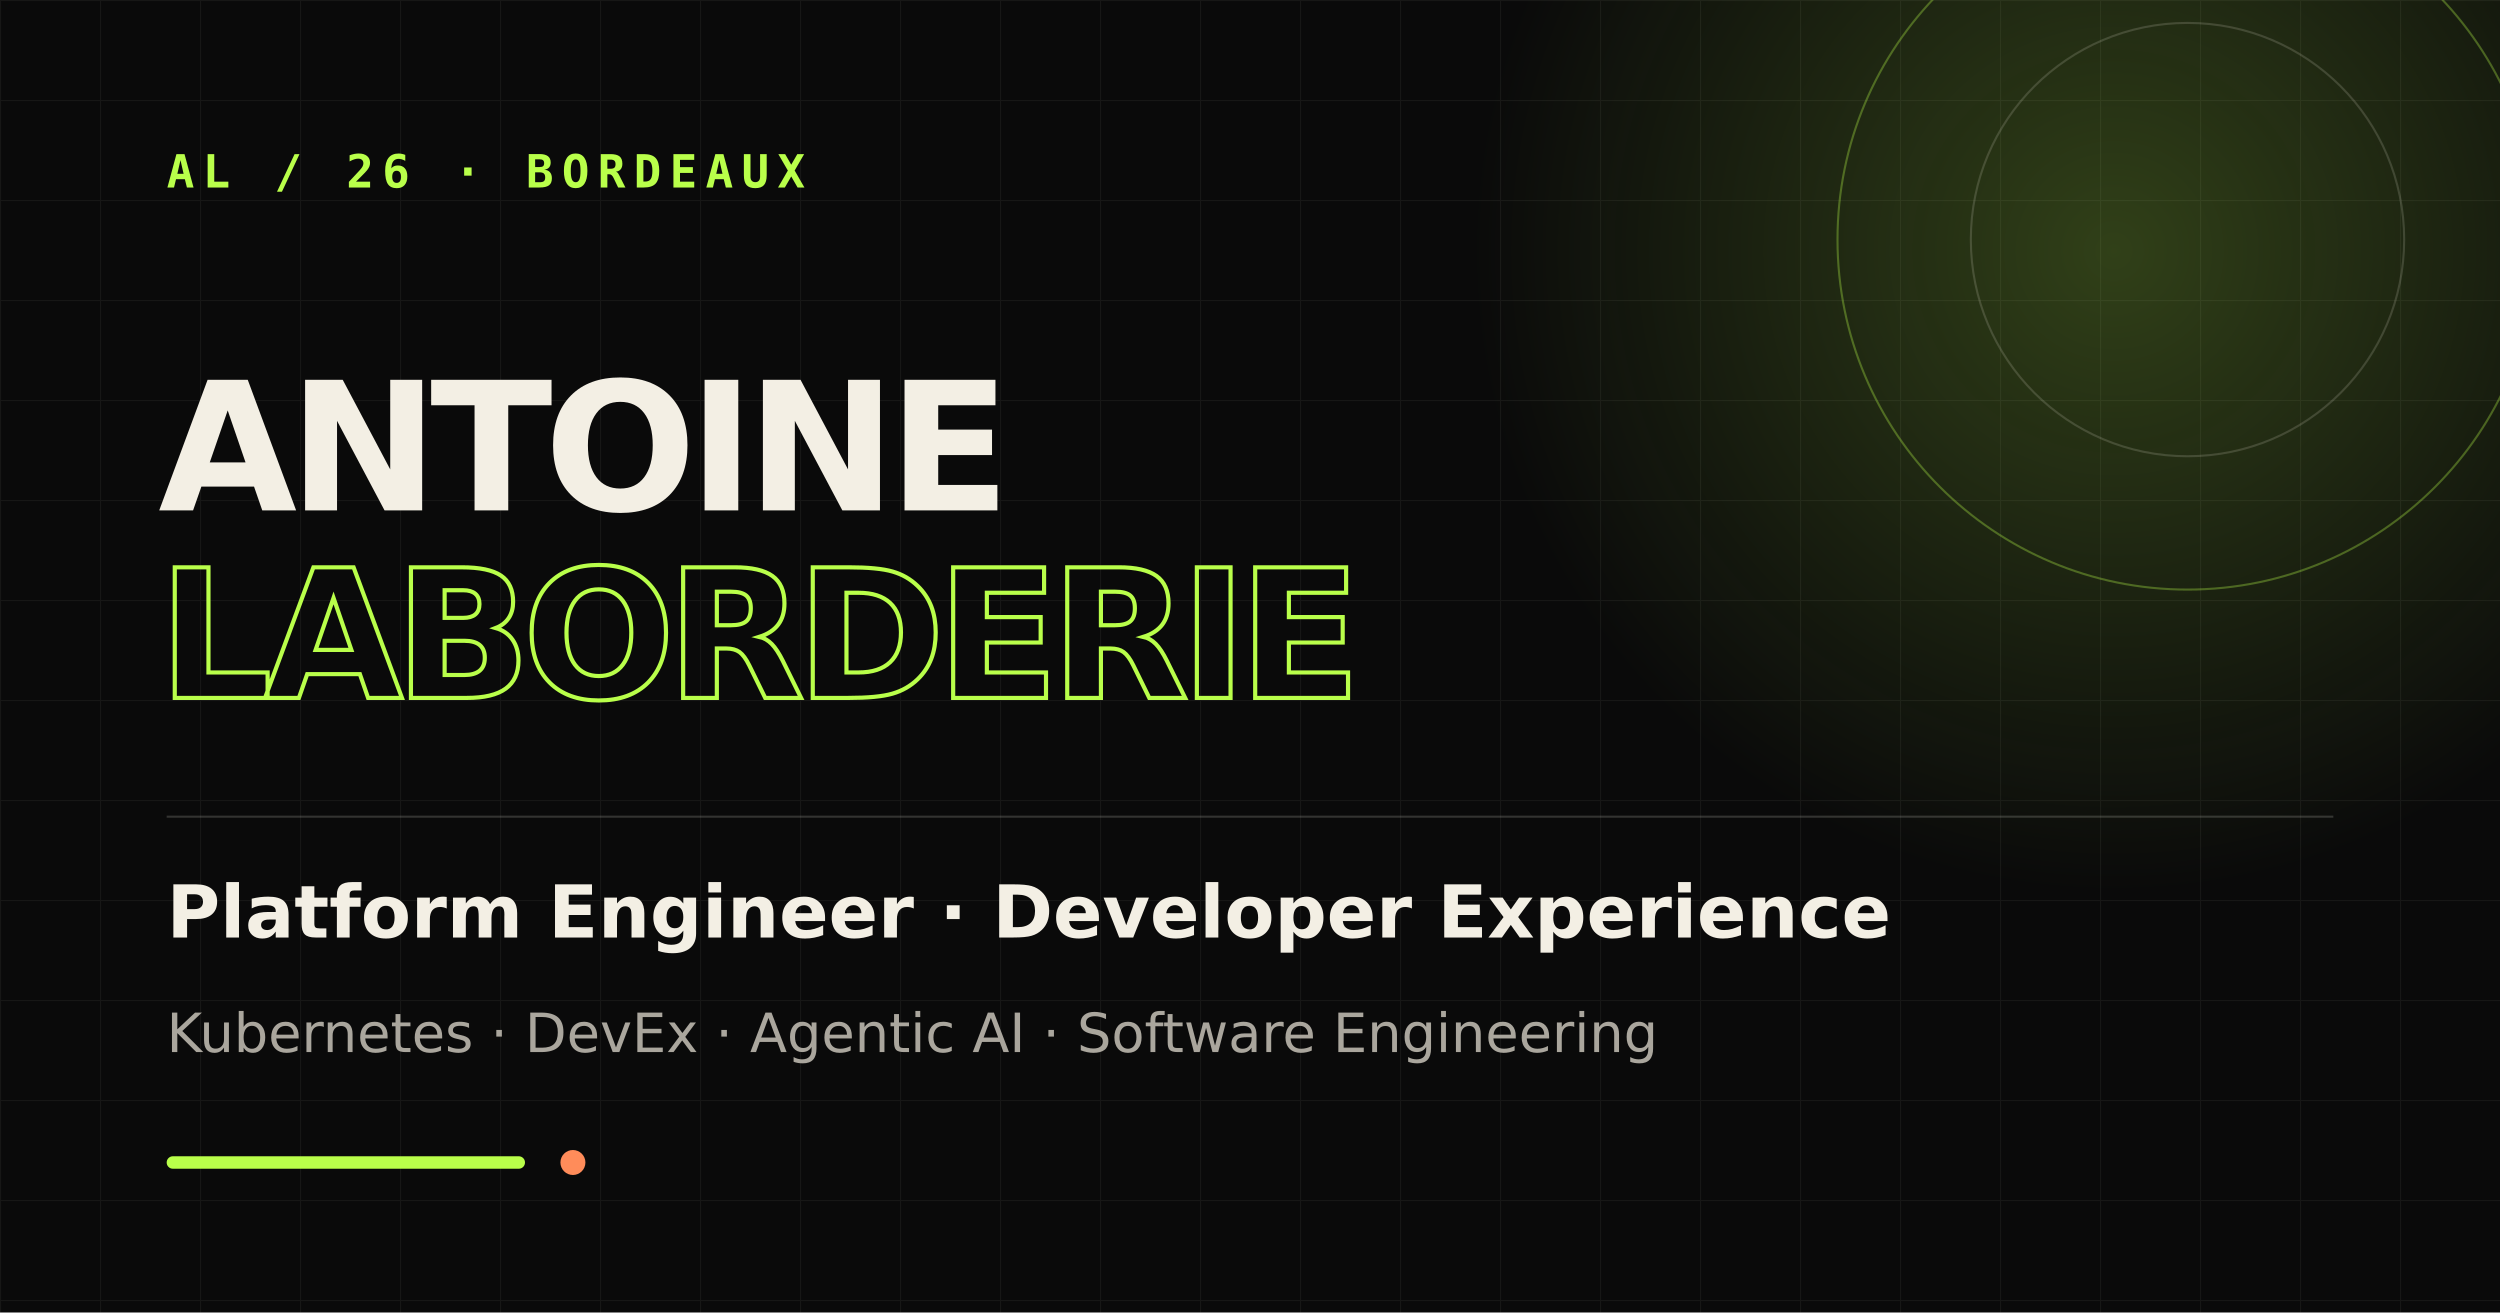
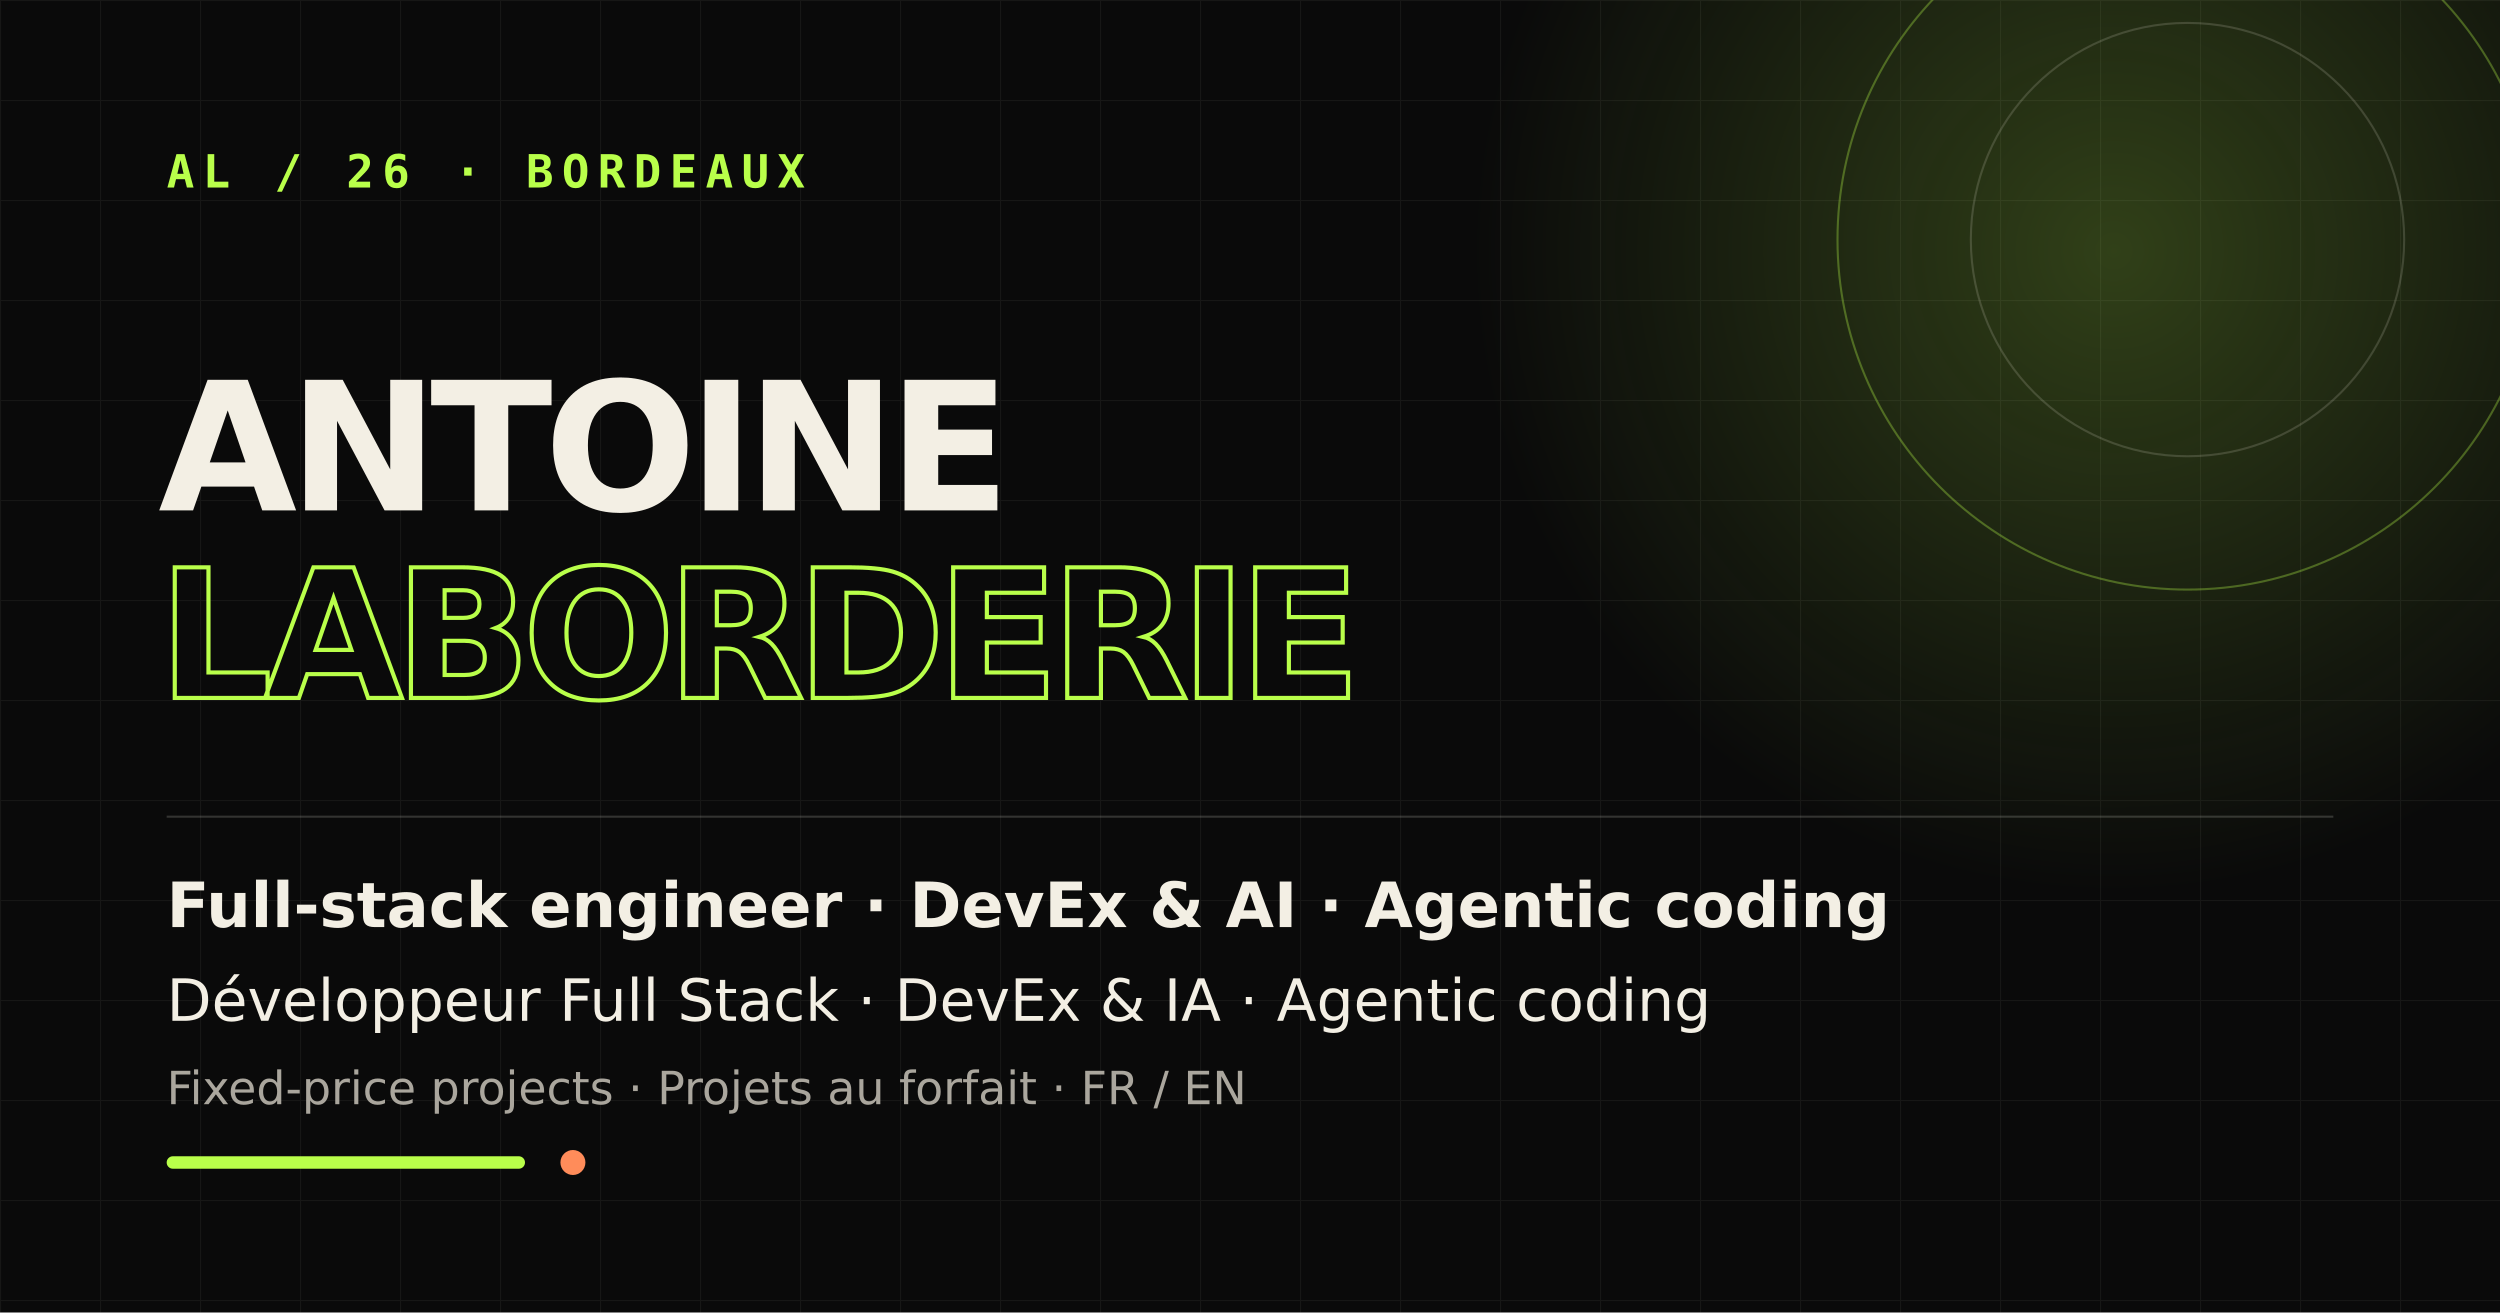
<svg xmlns="http://www.w3.org/2000/svg" width="1200" height="630" viewBox="0 0 1200 630">
  <defs>
    <radialGradient id="signal" cx="50%" cy="50%" r="50%">
      <stop offset="0" stop-color="#b9ff4a" stop-opacity="0.22" />
      <stop offset="1" stop-color="#b9ff4a" stop-opacity="0" />
    </radialGradient>
    <pattern id="grid" width="48" height="48" patternUnits="userSpaceOnUse">
      <path d="M 48 0 L 0 0 0 48" fill="none" stroke="#f3efe4" stroke-opacity="0.06" />
    </pattern>
  </defs>
  <rect width="1200" height="630" fill="#0a0a0a" />
  <rect width="1200" height="630" fill="url(#grid)" />
  <circle cx="1015" cy="120" r="310" fill="url(#signal)" />
  <circle cx="1050" cy="115" r="168" fill="none" stroke="#b9ff4a" stroke-opacity="0.32" />
  <circle cx="1050" cy="115" r="104" fill="none" stroke="#f3efe4" stroke-opacity="0.16" />
  <text x="80" y="90" fill="#b9ff4a" font-family="monospace" font-size="22" font-weight="700" letter-spacing="4">AL / 26 · BORDEAUX</text>
  <text x="76" y="245" fill="#f3efe4" font-family="DejaVu Sans, sans-serif" font-size="86" font-weight="800" letter-spacing="-4">ANTOINE</text>
  <text x="76" y="335" fill="none" stroke="#b9ff4a" stroke-width="2" font-family="DejaVu Sans, sans-serif" font-size="86" font-weight="800" letter-spacing="-4">LABORDERIE</text>
  <line x1="80" y1="392" x2="1120" y2="392" stroke="#f3efe4" stroke-opacity="0.18" />
-   <text x="80" y="450" fill="#f3efe4" font-family="DejaVu Sans, sans-serif" font-size="35" font-weight="700">Platform Engineer · Developer Experience</text>
-   <text x="80" y="505" fill="#aaa69d" font-family="DejaVu Sans, sans-serif" font-size="26">Kubernetes · DevEx · Agentic AI · Software Engineering</text>
+   <text x="80" y="445" fill="#f3efe4" font-family="DejaVu Sans, sans-serif" font-size="30" font-weight="700">Full-stack engineer · DevEx &amp; AI · Agentic coding</text>
+   <text x="80" y="490" fill="#f3efe4" font-family="DejaVu Sans, sans-serif" font-size="28">Développeur Full Stack · DevEx &amp; IA · Agentic coding</text>
+   <text x="80" y="530" fill="#aaa69d" font-family="DejaVu Sans, sans-serif" font-size="22">Fixed-price projects · Projets au forfait · FR / EN</text>
  <rect x="80" y="555" width="172" height="6" rx="3" fill="#b9ff4a" />
  <circle cx="275" cy="558" r="6" fill="#ff8c5a" />
</svg>
